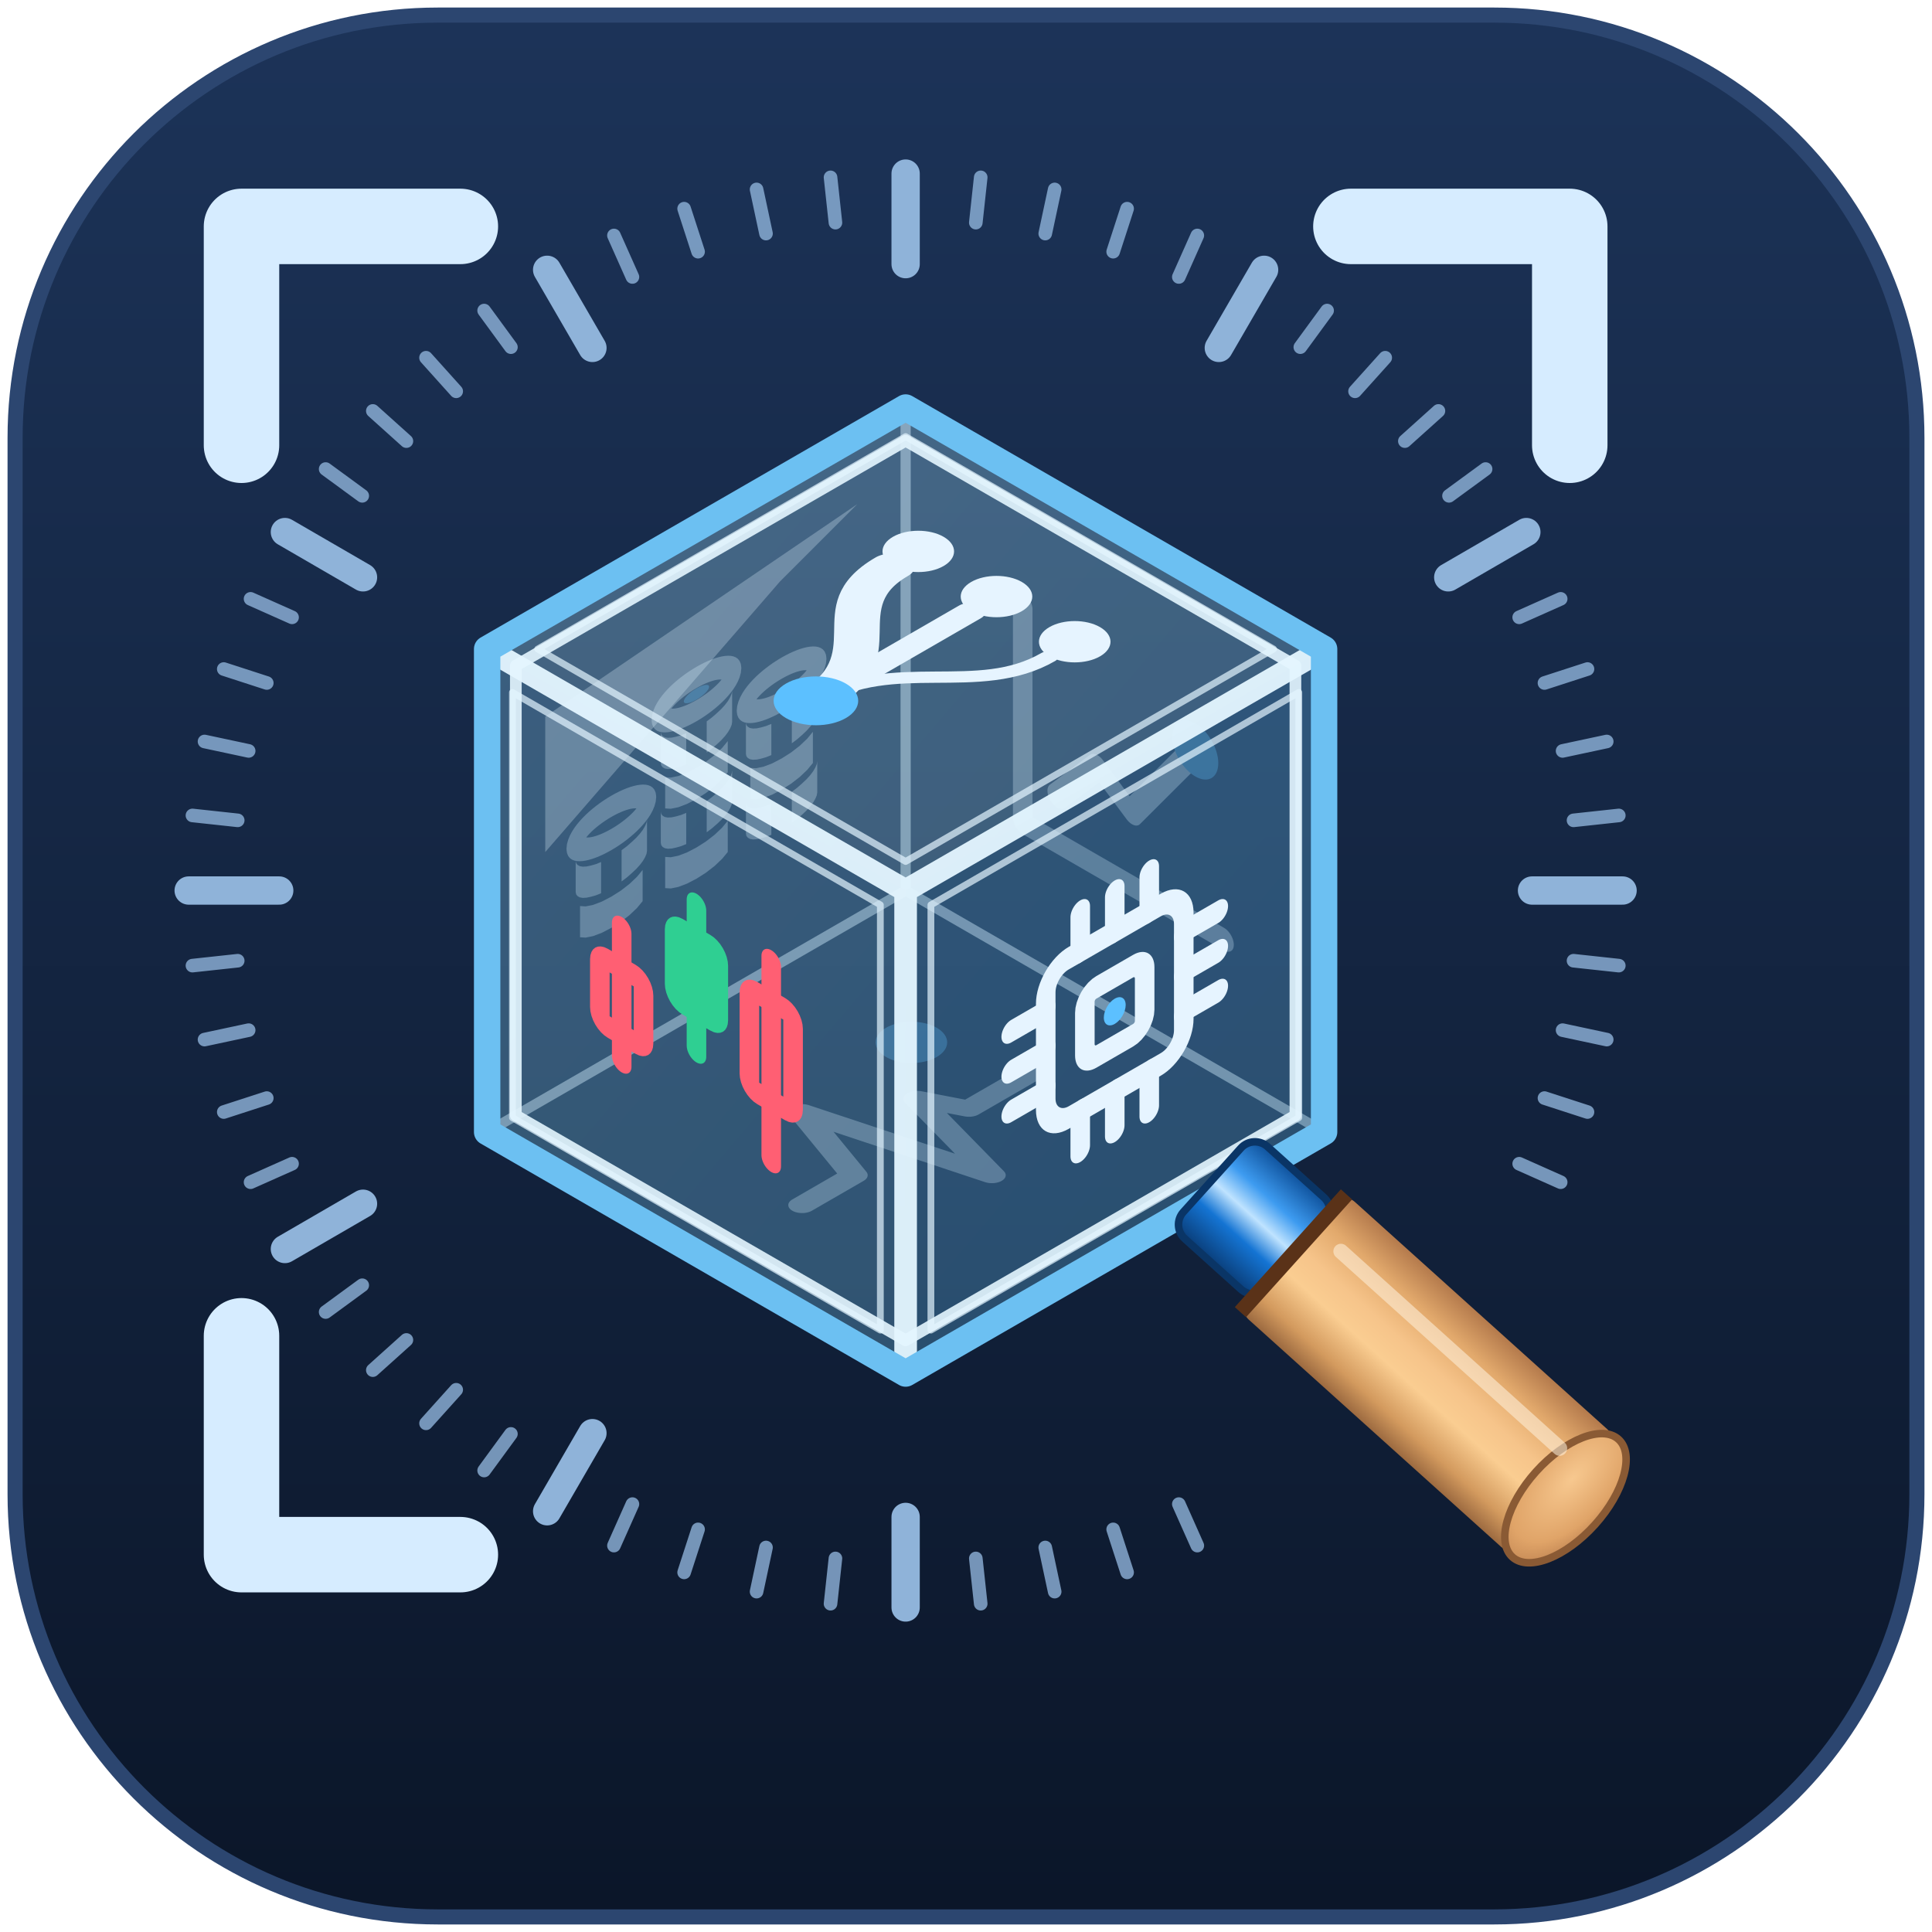
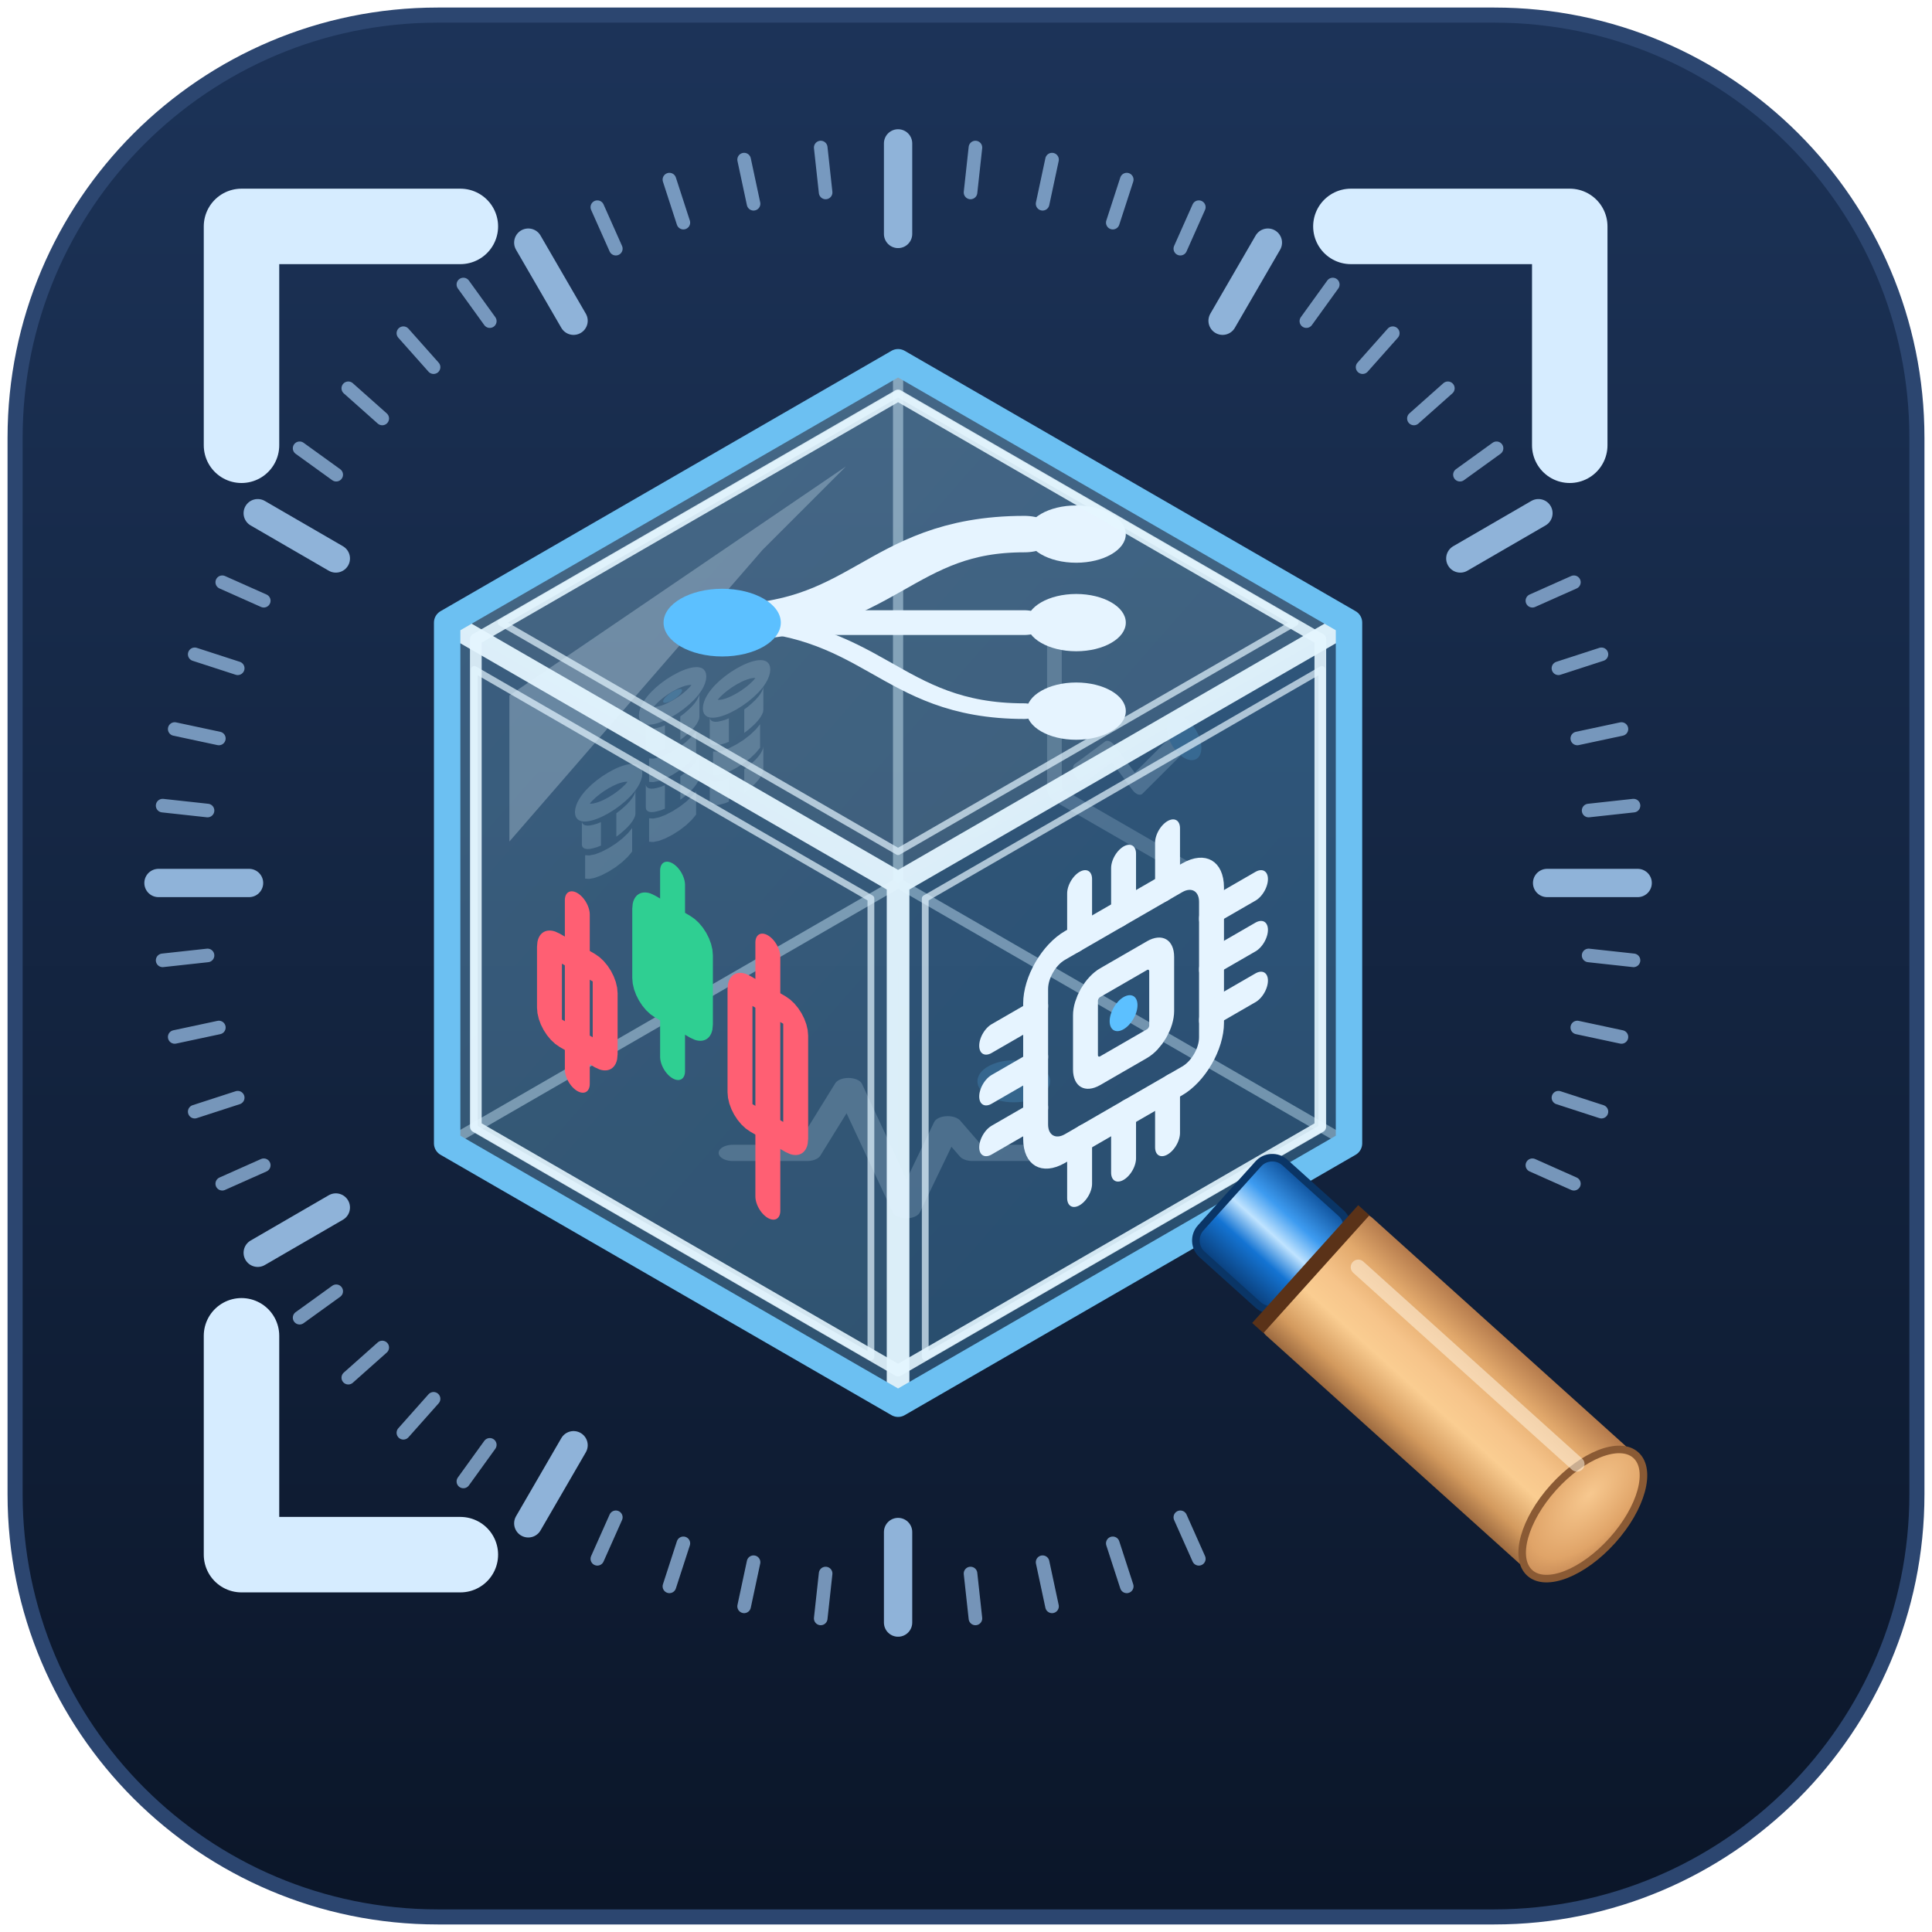
<svg xmlns="http://www.w3.org/2000/svg" viewBox="0 0 512 512" width="512" height="512">
  <defs>
    <linearGradient id="dtile" x1="0" y1="0" x2="0" y2="1">
      <stop offset="0" stop-color="#1c3358" />
      <stop offset="1" stop-color="#0b1629" />
    </linearGradient>
    <linearGradient id="dglass" x1="0" y1="0" x2="1" y2="1">
      <stop offset="0" stop-color="#a9e2fb" />
      <stop offset=".55" stop-color="#6fbde8" />
      <stop offset="1" stop-color="#5aaee0" />
    </linearGradient>
    <linearGradient id="dwood" x1="0" y1="0" x2="0" y2="1">
      <stop offset="0" stop-color="#b47a4c" />
      <stop offset=".22" stop-color="#e2a96c" />
      <stop offset=".45" stop-color="#f6c48a" />
      <stop offset=".62" stop-color="#facd91" />
      <stop offset=".85" stop-color="#d39a5e" />
      <stop offset="1" stop-color="#9c6a40" />
    </linearGradient>
    <radialGradient id="dcap" cx="40%" cy="38%" r="70%">
      <stop offset="0" stop-color="#f7c88f" />
      <stop offset=".7" stop-color="#e0a468" />
      <stop offset="1" stop-color="#c08452" />
    </radialGradient>
    <linearGradient id="dmetal" x1="0" y1="0" x2="0" y2="1">
      <stop offset="0" stop-color="#0d4f99" />
      <stop offset=".3" stop-color="#3d9bf0" />
      <stop offset=".5" stop-color="#bfe3ff" />
      <stop offset=".7" stop-color="#1474d3" />
      <stop offset="1" stop-color="#0a3d78" />
    </linearGradient>
    <filter id="dsoft" x="-30%" y="-30%" width="160%" height="160%">
      <feGaussianBlur stdDeviation="9" />
    </filter>
    <filter id="dblur1" x="-10%" y="-10%" width="120%" height="120%">
      <feGaussianBlur stdDeviation="1.2" />
    </filter>
  </defs>
  <rect x="4" y="4" width="504" height="504" rx="112" fill="url(#dtile)" stroke="#2c4670" stroke-width="4" />
-   <path d="M429.0 255.9L417.0 254.6M425.8 275.5L414.1 273.0M420.7 294.7L409.3 291.0M413.6 313.3L402.6 308.4M317.3 409.6L312.4 398.6M298.7 416.7L295.0 405.3M279.5 421.8L277.0 410.1M259.9 425.0L258.6 413.0M220.1 425.0L221.4 413.0M200.5 421.8L203.0 410.1M181.3 416.7L185.0 405.3M162.7 409.6L167.6 398.6M128.3 389.7L135.4 380.0M112.9 377.2L120.9 368.3M98.8 363.1L107.7 355.1M86.3 347.7L96.0 340.6M66.4 313.3L77.4 308.4M59.3 294.7L70.7 291.0M54.2 275.5L65.9 273.0M51.0 255.9L63.0 254.6M51.0 216.1L63.0 217.4M54.2 196.5L65.9 199.0M59.3 177.3L70.7 181.0M66.4 158.7L77.4 163.6M86.3 124.3L96.0 131.4M98.8 108.9L107.7 116.9M112.9 94.8L120.9 103.7M128.3 82.3L135.4 92.0M162.7 62.4L167.6 73.4M181.3 55.3L185.0 66.7M200.5 50.2L203.0 61.9M220.1 47.0L221.4 59.0M259.9 47.0L258.6 59.0M279.5 50.2L277.0 61.9M298.7 55.3L295.0 66.7M317.3 62.4L312.4 73.4M351.7 82.3L344.6 92.0M367.1 94.8L359.1 103.7M381.2 108.9L372.3 116.9M393.7 124.3L384.0 131.4M413.6 158.7L402.6 163.6M420.7 177.3L409.3 181.0M425.8 196.5L414.1 199.0M429.0 216.1L417.0 217.4" stroke="#8fb3d9" stroke-width="3.6" stroke-linecap="round" opacity=".8" />
-   <path d="M430.0 236.0L406.0 236.0M240.0 426.0L240.0 402.0M145.0 400.5L157.0 379.8M75.5 331.0L96.2 319.0M50.0 236.0L74.0 236.0M75.5 141.0L96.2 153.0M145.0 71.5L157.0 92.2M240.0 46.0L240.0 70.0M335.0 71.5L323.0 92.2M404.5 141.0L383.8 153.0" stroke="#8fb3d9" stroke-width="7.5" stroke-linecap="round" />
+   <path d="M432.9 254.5L421.0 253.2M429.7 274.8L418.0 272.3M424.4 294.6L413.0 290.9M417.1 313.7L406.1 308.8M317.7 413.1L312.8 402.1M298.6 420.4L294.9 409.0M278.8 425.7L276.3 414.0M258.5 428.9L257.2 417.0M217.5 428.9L218.8 417.0M197.2 425.7L199.7 414.0M177.4 420.4L181.1 409.0M158.3 413.1L163.2 402.1M122.8 392.6L129.8 382.9M106.9 379.7L114.9 370.7M92.3 365.1L101.3 357.1M79.4 349.2L89.1 342.2M58.9 313.7L69.9 308.8M51.6 294.6L63.0 290.9M46.3 274.8L58.0 272.3M43.1 254.5L55.0 253.2M43.1 213.5L55.0 214.8M46.3 193.2L58.0 195.7M51.6 173.4L63.0 177.1M58.9 154.3L69.9 159.2M79.4 118.8L89.1 125.8M92.3 102.9L101.3 110.9M106.9 88.3L114.9 97.3M122.8 75.4L129.8 85.1M158.3 54.9L163.2 65.9M177.4 47.6L181.1 59.0M197.2 42.3L199.7 54.0M217.5 39.1L218.8 51.0M258.5 39.1L257.2 51.0M278.8 42.3L276.3 54.0M298.6 47.6L294.9 59.0M317.7 54.9L312.8 65.9M353.2 75.4L346.2 85.1M369.1 88.3L361.1 97.3M383.7 102.9L374.7 110.9M396.6 118.8L386.9 125.8M417.1 154.3L406.1 159.2M424.4 173.4L413.0 177.1M429.7 193.2L418.0 195.7M432.9 213.5L421.0 214.8" stroke="#8fb3d9" stroke-width="3.6" stroke-linecap="round" opacity=".8" />
+   <path d="M434.0 234.0L410.0 234.0M238.0 430.0L238.0 406.0M140.0 403.7L152.0 383.0M68.3 332.0L89.0 320.0M42.0 234.0L66.0 234.0M68.3 136.0L89.0 148.0M140.0 64.3L152.0 85.0M238.0 38.0L238.0 62.0M336.0 64.3L324.0 85.0M407.7 136.0L387.0 148.0" stroke="#8fb3d9" stroke-width="7.5" stroke-linecap="round" />
  <path d="M64 118V60H122M358 60H416V118M64 354V412H122" fill="none" stroke="#d6ecff" stroke-width="20" stroke-linecap="round" stroke-linejoin="round" />
-   <polygon points="240.0,108.0 350.9,172.0 350.9,300.0 240.0,364.0 129.1,300.0 129.1,172.0" fill="url(#dglass)" fill-opacity="0.16" />
-   <g opacity="0.3" transform="matrix(3.0484 -1.76 0 3.52 147.99 182.88)">
+   <polygon points="238.0,96.0 357.5,165.0 357.5,303.0 238.0,372.0 118.5,303.0 118.5,165.0" fill="url(#dglass)" fill-opacity="0.16" />
+   <g opacity="0.2" transform="matrix(2.2906 -1.3225 0 2.645 150.76 183.63)">
    <g fill="none" stroke="#e6f4ff" stroke-width="1.7" stroke-linecap="round" stroke-linejoin="round">
      <path d="M1.50 13.60 L1.54 13.80 L1.66 13.99 L1.85 14.18 L2.11 14.35 L2.44 14.50 L2.82 14.62 L3.25 14.73 L3.71 14.80 L3.71 17.15 L3.25 17.08 L2.82 16.97 L2.44 16.85 L2.11 16.70 L1.85 16.53 L1.66 16.34 L1.54 16.15 L1.50 15.95ZM5.49 14.80 L5.95 14.73 L6.38 14.62 L6.76 14.50 L7.09 14.35 L7.35 14.18 L7.54 13.99 L7.66 13.80 L7.70 13.60 L7.70 15.95 L7.66 16.15 L7.54 16.34 L7.35 16.53 L7.09 16.70 L6.76 16.85 L6.38 16.97 L5.95 17.08 L5.49 17.15Z" fill="#e6f4ff" stroke="none" />
      <path d="M1.88 17.20 L2.37 17.47 L3.02 17.68 L3.78 17.81 L4.60 17.85 L5.42 17.81 L6.18 17.68 L6.83 17.47 L7.32 17.20 L7.32 19.55 L6.83 19.82 L6.18 20.03 L5.42 20.16 L4.60 20.20 L3.78 20.16 L3.02 20.03 L2.37 19.82 L1.88 19.55Z" fill="#e6f4ff" stroke="none" />
      <ellipse cx="4.6" cy="12.30" rx="3.1" ry="1.25" fill="none" stroke-width="1.6" />
      <path d="M8.90 7.60 L8.94 7.80 L9.06 7.99 L9.25 8.18 L9.51 8.35 L9.84 8.50 L10.22 8.62 L10.65 8.73 L11.11 8.80 L11.11 11.15 L10.65 11.08 L10.22 10.97 L9.84 10.85 L9.51 10.70 L9.25 10.53 L9.06 10.34 L8.94 10.15 L8.90 9.95ZM12.89 8.80 L13.35 8.73 L13.78 8.62 L14.16 8.50 L14.49 8.35 L14.75 8.18 L14.94 7.99 L15.06 7.80 L15.10 7.60 L15.10 9.95 L15.06 10.15 L14.94 10.34 L14.75 10.53 L14.49 10.70 L14.16 10.85 L13.78 10.97 L13.35 11.08 L12.89 11.15Z" fill="#e6f4ff" stroke="none" />
      <path d="M9.28 11.20 L9.77 11.47 L10.42 11.68 L11.18 11.81 L12.00 11.85 L12.82 11.81 L13.58 11.68 L14.23 11.47 L14.72 11.20 L14.72 13.55 L14.23 13.82 L13.58 14.03 L12.82 14.16 L12.00 14.20 L11.18 14.16 L10.42 14.03 L9.77 13.82 L9.28 13.55Z" fill="#e6f4ff" stroke="none" />
      <path d="M8.90 13.60 L8.94 13.80 L9.06 13.99 L9.25 14.18 L9.51 14.35 L9.84 14.50 L10.22 14.62 L10.65 14.73 L11.11 14.80 L11.11 17.15 L10.65 17.08 L10.22 16.97 L9.84 16.85 L9.51 16.70 L9.25 16.53 L9.06 16.34 L8.94 16.15 L8.90 15.95ZM12.89 14.80 L13.35 14.73 L13.78 14.62 L14.16 14.50 L14.49 14.35 L14.75 14.18 L14.94 13.99 L15.06 13.80 L15.10 13.60 L15.10 15.95 L15.06 16.15 L14.94 16.34 L14.75 16.53 L14.49 16.70 L14.16 16.85 L13.78 16.97 L13.35 17.08 L12.89 17.15Z" fill="#e6f4ff" stroke="none" />
      <path d="M9.28 17.20 L9.77 17.47 L10.42 17.68 L11.18 17.81 L12.00 17.85 L12.82 17.81 L13.58 17.68 L14.23 17.47 L14.72 17.20 L14.72 19.55 L14.23 19.82 L13.58 20.03 L12.82 20.16 L12.00 20.20 L11.18 20.16 L10.42 20.03 L9.77 19.82 L9.28 19.55Z" fill="#e6f4ff" stroke="none" />
      <ellipse cx="12" cy="6.30" rx="3.1" ry="1.25" fill="none" stroke-width="1.6" />
      <path d="M16.30 10.60 L16.34 10.80 L16.46 10.99 L16.65 11.18 L16.91 11.35 L17.24 11.50 L17.62 11.62 L18.05 11.73 L18.51 11.80 L18.51 14.15 L18.05 14.08 L17.62 13.97 L17.24 13.85 L16.91 13.70 L16.65 13.53 L16.46 13.34 L16.34 13.15 L16.30 12.95ZM20.29 11.80 L20.75 11.73 L21.18 11.62 L21.56 11.50 L21.89 11.35 L22.15 11.18 L22.34 10.99 L22.46 10.80 L22.50 10.60 L22.50 12.95 L22.46 13.15 L22.34 13.34 L22.15 13.53 L21.89 13.70 L21.56 13.85 L21.18 13.97 L20.75 14.08 L20.29 14.15Z" fill="#e6f4ff" stroke="none" />
      <path d="M16.68 14.20 L17.17 14.47 L17.82 14.68 L18.58 14.81 L19.40 14.85 L20.22 14.81 L20.98 14.68 L21.63 14.47 L22.12 14.20 L22.12 16.55 L21.63 16.82 L20.98 17.03 L20.22 17.16 L19.40 17.20 L18.58 17.16 L17.82 17.03 L17.17 16.82 L16.68 16.55Z" fill="#e6f4ff" stroke="none" />
      <path d="M16.30 16.60 L16.34 16.80 L16.46 16.99 L16.65 17.18 L16.91 17.35 L17.24 17.50 L17.62 17.62 L18.05 17.73 L18.51 17.80 L18.51 20.15 L18.05 20.08 L17.62 19.97 L17.24 19.85 L16.91 19.70 L16.65 19.53 L16.46 19.34 L16.34 19.15 L16.30 18.95ZM20.29 17.80 L20.75 17.73 L21.18 17.62 L21.56 17.50 L21.89 17.35 L22.15 17.18 L22.34 16.99 L22.46 16.80 L22.50 16.60 L22.50 18.95 L22.46 19.15 L22.34 19.34 L22.15 19.53 L21.89 19.70 L21.56 19.85 L21.18 19.97 L20.75 20.08 L20.29 20.15Z" fill="#e6f4ff" stroke="none" />
      <ellipse cx="19.4" cy="9.30" rx="3.1" ry="1.25" fill="none" stroke-width="1.6" />
      <ellipse cx="12" cy="6.30" rx="1.1" ry=".42" fill="#5cc0ff" stroke="none" />
    </g>
  </g>
-   <g opacity="0.3" transform="matrix(3.0484 1.76 0 3.52 258.84 140.64)">
+   <g opacity="0.2" transform="matrix(2.2906 1.3225 0 2.645 270.27 151.89)">
    <g fill="none" stroke="#e6f4ff" stroke-width="1.7" stroke-linecap="round" stroke-linejoin="round">
      <path d="M4 3.5V20H21.5" />
      <polyline points="7,16.5 10.5,12.5 13.5,14.5 19,7" />
      <circle cx="19" cy="7" r="2" fill="#5cc0ff" stroke="none" />
    </g>
  </g>
-   <g opacity="0.3" transform="matrix(3.0484 -1.76 3.0484 1.76 166.84 300.00)">
+   <g opacity="0.2" transform="matrix(4.3821 0 0 2.53 185.41 272.64)">
    <g fill="none" stroke="#e6f4ff" stroke-width="1.7" stroke-linecap="round" stroke-linejoin="round">
      <polyline points="2,13 6.5,13 9,6 12.5,19 15,10 16.5,13 22,13" />
      <circle cx="19" cy="5.5" r="2.2" fill="#5cc0ff" stroke="none" />
    </g>
  </g>
-   <path d="M240.0 236.0L240.0 108.0M240.0 236.0L129.1 300.0M240.0 236.0L350.9 300.0" stroke="#e4f6ff" stroke-width="2.7" stroke-opacity="0.45" stroke-linecap="round" />
-   <polygon points="129.1,172.0 240.0,108.0 350.9,172.0 240.0,236.0" fill="#a9e2fb" fill-opacity="0.2" />
-   <polygon points="142.5,172.0 240.0,115.7 337.5,172.0 240.0,228.3" fill="none" stroke="#e4f6ff" stroke-opacity=".7" stroke-width="1.8" stroke-linejoin="round" />
-   <polygon points="129.1,172.0 240.0,236.0 240.0,364.0 129.1,300.0" fill="#7cc6ef" fill-opacity="0.2" />
-   <polygon points="135.8,183.5 233.3,239.8 233.3,352.5 135.8,296.2" fill="none" stroke="#e4f6ff" stroke-opacity=".7" stroke-width="1.8" stroke-linejoin="round" />
-   <polygon points="240.0,236.0 350.9,172.0 350.9,300.0 240.0,364.0" fill="#5aaee0" fill-opacity="0.2" />
-   <polygon points="246.7,239.8 344.2,183.5 344.2,296.2 246.7,352.5" fill="none" stroke="#e4f6ff" stroke-opacity=".7" stroke-width="1.8" stroke-linejoin="round" />
-   <polygon points="144.5,189.9 227.2,133.6 206.7,154.1 144.5,225.8" fill="#e4f6ff" opacity=".28" />
-   <g transform="matrix(3.0484 -1.76 3.0484 1.76 166.84 172.00)">
+   <path d="M238.0 234.0L238.0 96.0M238.0 234.0L118.5 303.0M238.0 234.0L357.5 303.0" stroke="#e4f6ff" stroke-width="2.7" stroke-opacity="0.45" stroke-linecap="round" />
+   <polygon points="118.5,165.0 238.0,96.0 357.5,165.0 238.0,234.0" fill="#a9e2fb" fill-opacity="0.2" />
+   <polygon points="132.8,165.0 238.0,104.3 343.2,165.0 238.0,225.7" fill="none" stroke="#e4f6ff" stroke-opacity=".7" stroke-width="1.8" stroke-linejoin="round" />
+   <polygon points="118.5,165.0 238.0,234.0 238.0,372.0 118.5,303.0" fill="#7cc6ef" fill-opacity="0.2" />
+   <polygon points="125.7,177.4 230.8,238.1 230.8,359.6 125.7,298.9" fill="none" stroke="#e4f6ff" stroke-opacity=".7" stroke-width="1.8" stroke-linejoin="round" />
+   <polygon points="238.0,234.0 357.5,165.0 357.5,303.0 238.0,372.0" fill="#5aaee0" fill-opacity="0.2" />
+   <polygon points="245.2,238.1 350.3,177.4 350.3,298.9 245.2,359.6" fill="none" stroke="#e4f6ff" stroke-opacity=".7" stroke-width="1.8" stroke-linejoin="round" />
+   <polygon points="135.0,184.3 224.2,123.6 202.1,145.7 135.0,223.0" fill="#e4f6ff" opacity=".28" />
+   <g transform="matrix(5.9756 0 0 3.45 166.29 123.60)">
    <g fill="none" stroke="#e6f4ff" stroke-width="1.7" stroke-linecap="round" stroke-linejoin="round">
      <path d="M4.2 12C11 12 11.5 5.2 17.6 5.2" stroke-width="2.8" />
      <path d="M4.2 12C11 12 11.5 12 17.6 12" stroke-width="1.9" />
      <path d="M4.2 12C11 12 11.5 18.8 17.6 18.8" stroke-width="1.2" />
      <circle cx="19.9" cy="5.2" r="2.2" fill="#e6f4ff" stroke="none" />
      <circle cx="19.9" cy="12" r="2.2" fill="#e6f4ff" stroke="none" />
      <circle cx="19.9" cy="18.8" r="2.2" fill="#e6f4ff" stroke="none" />
      <circle cx="4.2" cy="12" r="2.6" fill="#5cc0ff" stroke="none" />
    </g>
  </g>
-   <g transform="matrix(3.0484 1.76 0 3.52 147.99 204.64)">
+   <g transform="matrix(3.8841 2.2425 0 4.485 131.63 187.77)">
    <g fill="none" stroke="#e6f4ff" stroke-width="1.7" stroke-linecap="round" stroke-linejoin="round">
      <path d="M5.5 9V19" stroke="#ff5f73" />
      <rect x="3.6" y="12" width="3.8" height="5" rx=".7" stroke="#ff5f73" fill="none" />
      <path d="M12 4V15" stroke="#2fcf92" />
      <rect x="10.1" y="6.5" width="3.8" height="5.5" rx=".7" stroke="#2fcf92" fill="#2fcf92" />
      <path d="M18.5 5V20" stroke="#ff5f73" />
      <rect x="16.6" y="8" width="3.8" height="7.5" rx=".7" stroke="#ff5f73" fill="none" />
    </g>
  </g>
-   <g transform="matrix(3.0484 -1.76 0 3.52 258.84 246.88)">
+   <g transform="matrix(3.8841 -2.2425 0 4.485 251.15 241.59)">
    <g fill="none" stroke="#e6f4ff" stroke-width="1.7" stroke-linecap="round" stroke-linejoin="round">
      <rect x="6" y="6" width="12" height="12" rx="2" fill="none" />
      <path d="M9 6V3M9 18V21M6 9H3M18 9H21M12 6V3M12 18V21M6 12H3M18 12H21M15 6V3M15 18V21M6 15H3M18 15H21" />
      <rect x="9.4" y="9.4" width="5.2" height="5.2" rx="1" />
      <circle cx="12" cy="12" r=".95" fill="#5cc0ff" stroke="none" />
    </g>
  </g>
-   <path d="M240.0 236.0L129.1 172.0M240.0 236.0L350.9 172.0M240.0 236.0L240.0 364.0" stroke="#e4f6ff" stroke-width="6.0" stroke-opacity=".95" stroke-linecap="round" />
-   <polygon points="240.0,116.8 343.3,176.4 343.3,295.6 240.0,355.2 136.7,295.6 136.7,176.4" fill="none" stroke="#e4f6ff" stroke-opacity=".9" stroke-width="3.1" stroke-linejoin="round" />
-   <polygon points="240.0,108.0 350.9,172.0 350.9,300.0 240.0,364.0 129.1,300.0 129.1,172.0" fill="none" stroke="#6cc0f2" stroke-width="7.0" stroke-linejoin="round" />
-   <g transform="translate(324.2 315.4) rotate(42)">
+   <path d="M238.0 234.0L118.5 165.0M238.0 234.0L357.5 165.0M238.0 234.0L238.0 372.0" stroke="#e4f6ff" stroke-width="6.0" stroke-opacity=".95" stroke-linecap="round" />
+   <polygon points="238.0,104.8 349.9,169.4 349.9,298.6 238.0,363.2 126.1,298.6 126.1,169.4" fill="none" stroke="#e4f6ff" stroke-opacity=".9" stroke-width="3.1" stroke-linejoin="round" />
+   <polygon points="238.0,96.0 357.5,165.0 357.5,303.0 238.0,372.0 118.5,303.0 118.5,165.0" fill="none" stroke="#6cc0f2" stroke-width="7.0" stroke-linejoin="round" />
+   <g transform="translate(328.8 319.6) rotate(42)">
    <rect x="-4.0" y="-16.4" width="30.0" height="32.8" rx="5.0" fill="url(#dmetal)" />
    <rect x="-4.0" y="-16.4" width="30.0" height="32.8" rx="5.0" fill="none" stroke="#0a3566" stroke-width="2.0" />
    <rect x="24.0" y="-21.0" width="98.0" height="42.0" rx="4.0" fill="url(#dwood)" />
    <path d="M25.0 -21.0V21.0" stroke="#5a3218" stroke-width="4.0" />
    <ellipse cx="122.0" cy="0" rx="10.5" ry="21.0" fill="url(#dcap)" stroke="#8a5a34" stroke-width="2.0" />
    <path d="M34.0 -8.8H112.0" stroke="#fff3df" stroke-width="4.0" stroke-linecap="round" opacity=".55" />
  </g>
</svg>
